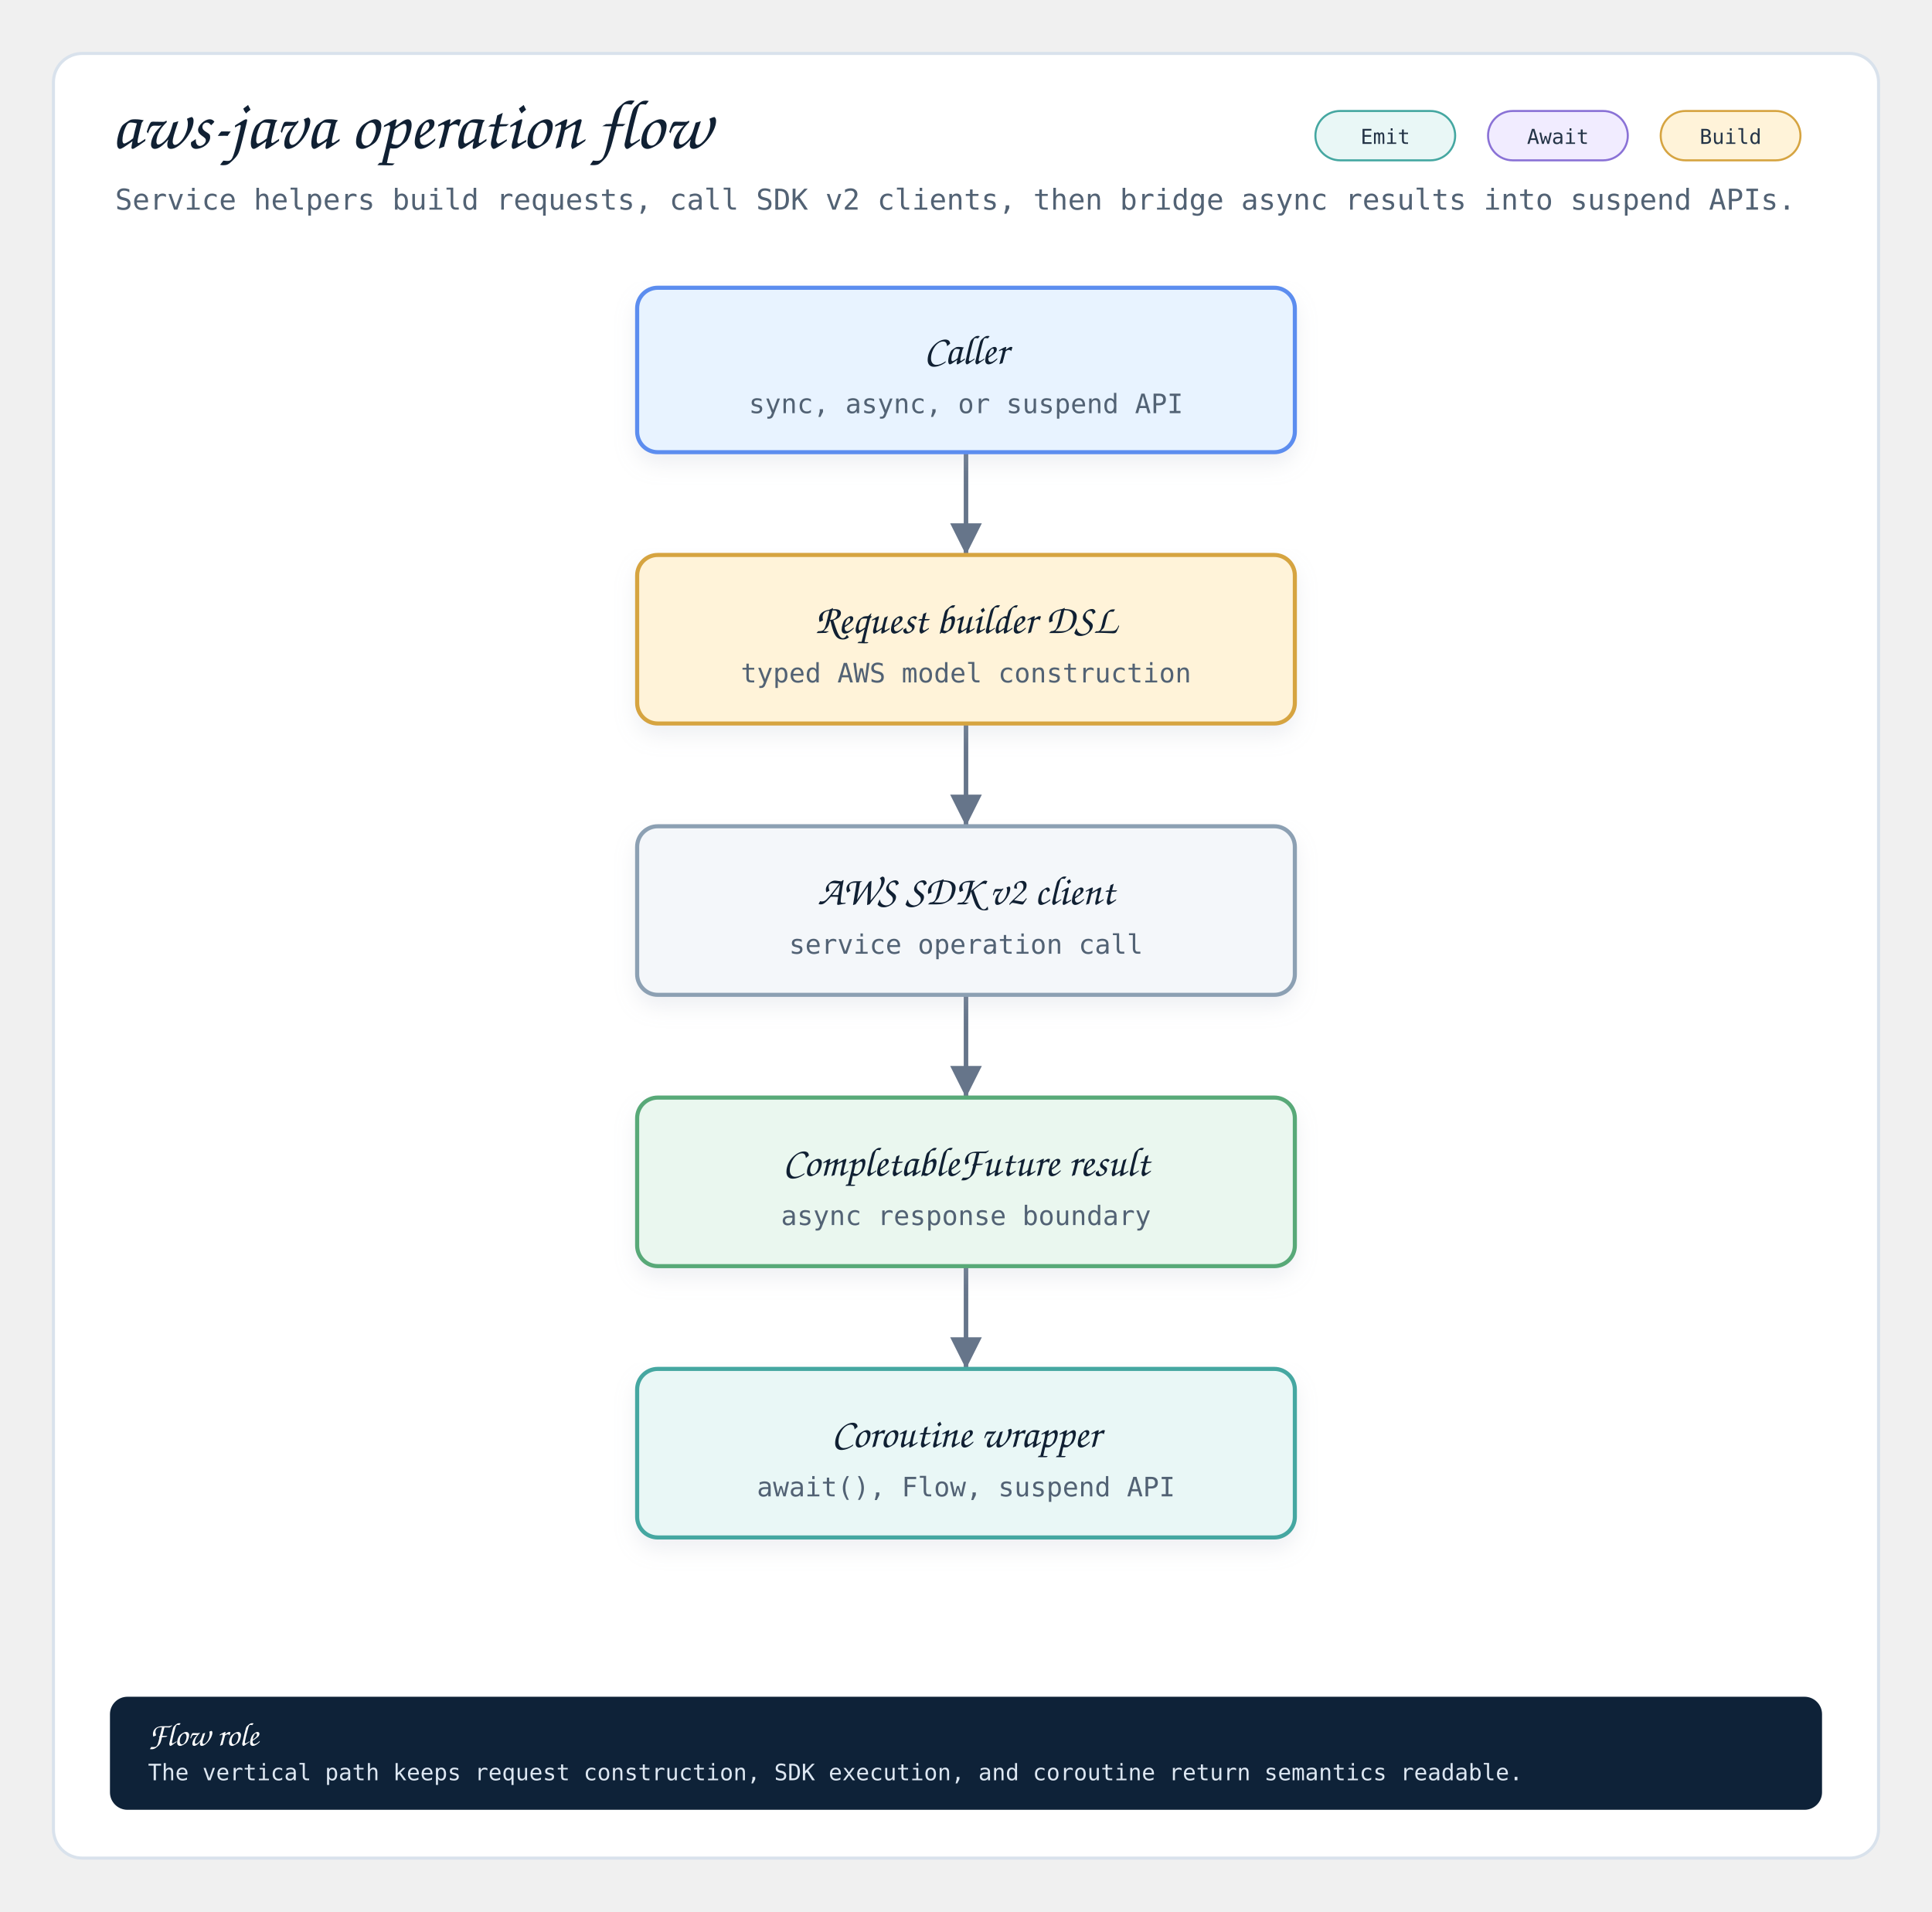
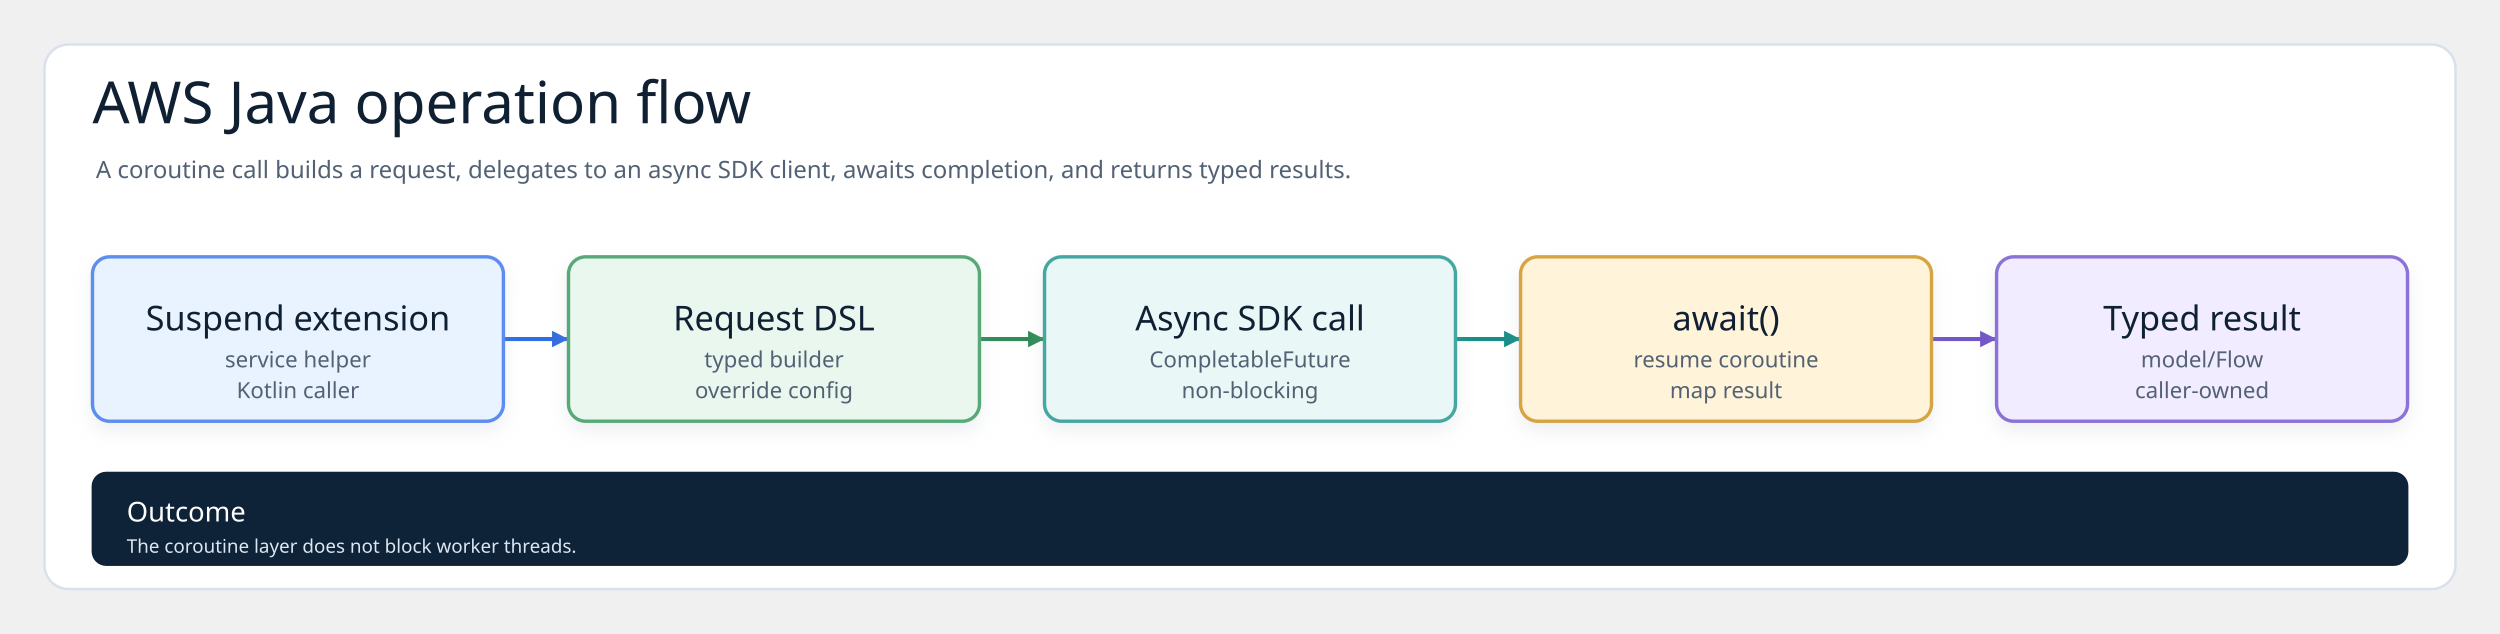
- <svg xmlns="http://www.w3.org/2000/svg" width="940" height="930" viewBox="0 0 940 930" role="img" aria-label="aws-java operation flow">
+ <svg xmlns="http://www.w3.org/2000/svg" width="1460" height="370" viewBox="0 0 1460 370" role="img" aria-label="AWS Java operation flow">
  <defs>
-     <marker id="arrow" markerWidth="9" markerHeight="9" refX="8" refY="4.5" orient="auto" markerUnits="strokeWidth">
-       <path d="M1,1 L8,4.5 L1,8 Z" fill="#66758A" />
-     </marker>
    <filter id="shadow" x="-10%" y="-10%" width="120%" height="130%">
      <feDropShadow dx="0" dy="5" stdDeviation="5" flood-color="#AAB7C6" flood-opacity="0.20" />
    </filter>
  </defs>
  <style>
  svg{background:#F5F7FA}
  .frame{fill:#FFFFFF;stroke:#D9E2EC;stroke-width:1.5}
-   .title{font-family:"Architects Daughter","Comic Sans MS",cursive;font-size:34px;fill:#102033}
-   .subtitle,.detail,.footer-detail{font-family:"Comic Mono","SFMono-Regular",Menlo,monospace;fill:#526274}
+   .title{font-family:"Architects Daughter";font-size:34px;fill:#102033}
+   .seqTitle{font-family:"Architects Daughter";font-size:44px;fill:#102033}
+   .seqSubtitle{font-family:"Comic Mono";font-size:16px;fill:#526274}
+   .seqParticipantTitle{font-family:"Architects Daughter";font-size:24px;fill:#102033}
+   .seqParticipantDetail{font-family:"Comic Mono";font-size:13px;fill:#526274}
+   .subtitle,.detail,.tiny,.label{font-family:"Comic Mono";fill:#526274}
  .subtitle{font-size:14px}
-   .card-title{font-family:"Architects Daughter","Comic Sans MS",cursive;font-size:20px;fill:#102033}
+   .label{font-size:12px;fill:#344456}
+   .card-title{font-family:"Architects Daughter";font-size:20px;fill:#102033}
  .detail{font-size:13px}
-   .chip{font-family:"Comic Mono","SFMono-Regular",Menlo,monospace;font-size:10px;fill:#243447}
+   .tiny{font-size:10px}
+   .chip{font-family:"Comic Mono";font-size:10px;fill:#243447}
  .card{stroke-width:2;filter:url(#shadow)}
-   .edge{fill:none;stroke-width:2.2;marker-end:url(#arrow)}
-   .edge-label{font-family:"Comic Mono","SFMono-Regular",Menlo,monospace;font-size:11px;fill:#344456}
-   .label-bg{fill:#FFFFFF;stroke:#D9E2EC}
+   .edge{fill:none;stroke-width:2.4;stroke-linecap:round;stroke-linejoin:round}
+   .seq{fill:none;stroke-width:3;stroke-linecap:round;stroke-linejoin:round}
+   .seqReturn{fill:none;stroke-width:2.7;stroke-linecap:round;stroke-linejoin:round;stroke-dasharray:8 7}
+   .labelPill{fill:#FFFFFF;stroke:#D6E3EF;stroke-width:1.4}
+   .numberBadge{font-family:"Comic Mono";font-size:12px;fill:#FFFFFF}
+   .altBox{fill:#FFFFFF;fill-opacity:.44;stroke:#D6A441;stroke-width:1.8;stroke-dasharray:8 8}
+   .activation{stroke-width:1.4}
  .footer{fill:#0E2238;stroke:#0E2238}
-   .footer-title{font-family:"Architects Daughter","Comic Sans MS",cursive;font-size:16px;fill:#FFFFFF}
-   .footer-detail{font-size:11px;fill:#DDE7F2}
+   .footer-title{font-family:"Architects Daughter";font-size:16px;fill:#FFFFFF}
+   .footer-detail{font-family:"Comic Mono";font-size:11px;fill:#DDE7F2}
+   .seq-line{stroke:#CBD5E1;stroke-width:1.6;stroke-dasharray:6 8}
+   .bar-label{font-family:"Architects Daughter";font-size:17px;fill:#102033}
</style>
-   <rect x="26" y="26" width="888" height="878" rx="14" class="frame" />
-   <text class="title" x="54" y="72">aws-java operation flow</text>
-   <text class="subtitle" x="56" y="102">Service helpers build requests, call SDK v2 clients, then bridge async results into suspend APIs.</text>
-   <rect x="808" y="54" width="68" height="24" rx="12" fill="#FFF3D9" stroke="#D6A441" />
-   <text class="chip" x="842" y="70" text-anchor="middle">Build</text>
-   <rect x="724" y="54" width="68" height="24" rx="12" fill="#F1ECFF" stroke="#8A72D6" />
-   <text class="chip" x="758" y="70" text-anchor="middle">Await</text>
-   <rect x="640" y="54" width="68" height="24" rx="12" fill="#E9F7F6" stroke="#45A7A1" />
-   <text class="chip" x="674" y="70" text-anchor="middle">Emit</text>
-   <g>
-     <g>
-       <path class="edge" d="M470 220 L470 252 L470 252 L470 270" stroke="#66758A" />
-     </g>
-     <g>
-       <path class="edge" d="M470 352 L470 384 L470 384 L470 402" stroke="#66758A" />
-     </g>
-     <g>
-       <path class="edge" d="M470 484 L470 516 L470 516 L470 534" stroke="#66758A" />
-     </g>
-     <g>
-       <path class="edge" d="M470 616 L470 648 L470 648 L470 666" stroke="#66758A" />
-     </g>
+   <defs>
+     <marker id="arrow-blue" viewBox="0 0 5 5" markerWidth="5" markerHeight="5" refX="4.5" refY="2.5" orient="auto" markerUnits="strokeWidth">
+       <path d="M 0.5 0.5 L 4.5 2.5 L 0.5 4.5 Z" fill="#2F6DE0" />
+     </marker>
+     <marker id="arrow-green" viewBox="0 0 5 5" markerWidth="5" markerHeight="5" refX="4.5" refY="2.5" orient="auto" markerUnits="strokeWidth">
+       <path d="M 0.5 0.5 L 4.5 2.5 L 0.5 4.5 Z" fill="#2F8B57" />
+     </marker>
+     <marker id="arrow-teal" viewBox="0 0 5 5" markerWidth="5" markerHeight="5" refX="4.5" refY="2.5" orient="auto" markerUnits="strokeWidth">
+       <path d="M 0.5 0.5 L 4.5 2.5 L 0.5 4.5 Z" fill="#168E86" />
+     </marker>
+     <marker id="arrow-amber" viewBox="0 0 5 5" markerWidth="5" markerHeight="5" refX="4.5" refY="2.5" orient="auto" markerUnits="strokeWidth">
+       <path d="M 0.5 0.5 L 4.5 2.5 L 0.5 4.5 Z" fill="#B98518" />
+     </marker>
+     <marker id="arrow-rose" viewBox="0 0 5 5" markerWidth="5" markerHeight="5" refX="4.5" refY="2.5" orient="auto" markerUnits="strokeWidth">
+       <path d="M 0.5 0.5 L 4.5 2.5 L 0.5 4.5 Z" fill="#C74E68" />
+     </marker>
+     <marker id="arrow-violet" viewBox="0 0 5 5" markerWidth="5" markerHeight="5" refX="4.5" refY="2.5" orient="auto" markerUnits="strokeWidth">
+       <path d="M 0.5 0.5 L 4.5 2.5 L 0.5 4.5 Z" fill="#7255C7" />
+     </marker>
+     <marker id="arrow-orange" viewBox="0 0 5 5" markerWidth="5" markerHeight="5" refX="4.5" refY="2.5" orient="auto" markerUnits="strokeWidth">
+       <path d="M 0.5 0.5 L 4.5 2.5 L 0.5 4.5 Z" fill="#EA580C" />
+     </marker>
+     <marker id="arrow-slate" viewBox="0 0 5 5" markerWidth="5" markerHeight="5" refX="4.5" refY="2.5" orient="auto" markerUnits="strokeWidth">
+       <path d="M 0.5 0.5 L 4.5 2.5 L 0.5 4.5 Z" fill="#475569" />
+     </marker>
+   </defs>
+   <rect x="26" y="26" width="1408" height="318" rx="14" class="frame" />
+   <text class="title" x="54" y="72">AWS Java operation flow</text>
+   <text class="subtitle" x="56" y="104">A coroutine call builds a request, delegates to an async SDK client, awaits completion, and returns typed results.</text>
+   <g id="routes">
+     <path class="edge" d="M 294.0 198.0 L 332.0 198.0" stroke="#2F6DE0" marker-end="url(#arrow-blue)" />
+     <path class="edge" d="M 572.0 198.0 L 610.0 198.0" stroke="#2F8B57" marker-end="url(#arrow-green)" />
+     <path class="edge" d="M 850.0 198.0 L 888.0 198.0" stroke="#168E86" marker-end="url(#arrow-teal)" />
+     <path class="edge" d="M 1128.0 198.0 L 1166.0 198.0" stroke="#7255C7" marker-end="url(#arrow-violet)" />
  </g>
-   <g id="caller">
-     <rect class="card" x="310" y="140" width="320" height="80" rx="10" fill="#E8F3FF" stroke="#5B8DEF" />
-     <text class="card-title" x="470" y="177" text-anchor="middle">Caller</text>
-     <text class="detail" x="470" y="201" text-anchor="middle">sync, async, or suspend API</text>
+   <g id="call">
+     <rect class="card" x="54.0" y="150.0" width="240.0" height="96.0" rx="10" fill="#E8F3FF" stroke="#5B8DEF" />
+     <text class="card-title" x="174.0" y="186.0" text-anchor="middle" dominant-baseline="middle">Suspend extension</text>
+     <text class="detail" x="174.0" y="210.0" text-anchor="middle" dominant-baseline="middle">service helper</text>
+     <text class="detail" x="174.0" y="228.0" text-anchor="middle" dominant-baseline="middle">Kotlin caller</text>
  </g>
-   <g id="builder">
-     <rect class="card" x="310" y="270" width="320" height="82" rx="10" fill="#FFF3D9" stroke="#D6A441" />
-     <text class="card-title" x="470" y="308" text-anchor="middle">Request builder DSL</text>
-     <text class="detail" x="470" y="332" text-anchor="middle">typed AWS model construction</text>
+   <g id="request">
+     <rect class="card" x="332.0" y="150.0" width="240.0" height="96.0" rx="10" fill="#EAF7EF" stroke="#58A978" />
+     <text class="card-title" x="452.0" y="186.0" text-anchor="middle" dominant-baseline="middle">Request DSL</text>
+     <text class="detail" x="452.0" y="210.0" text-anchor="middle" dominant-baseline="middle">typed builder</text>
+     <text class="detail" x="452.0" y="228.0" text-anchor="middle" dominant-baseline="middle">override config</text>
  </g>
-   <g id="client">
-     <rect class="card" x="310" y="402" width="320" height="82" rx="10" fill="#F4F7FA" stroke="#8CA0B3" />
-     <text class="card-title" x="470" y="440" text-anchor="middle">AWS SDK v2 client</text>
-     <text class="detail" x="470" y="464" text-anchor="middle">service operation call</text>
+   <g id="async">
+     <rect class="card" x="610.0" y="150.0" width="240.0" height="96.0" rx="10" fill="#E9F7F6" stroke="#45A7A1" />
+     <text class="card-title" x="730.0" y="186.0" text-anchor="middle" dominant-baseline="middle">Async SDK call</text>
+     <text class="detail" x="730.0" y="210.0" text-anchor="middle" dominant-baseline="middle">CompletableFuture</text>
+     <text class="detail" x="730.0" y="228.0" text-anchor="middle" dominant-baseline="middle">non-blocking</text>
  </g>
-   <g id="future">
-     <rect class="card" x="310" y="534" width="320" height="82" rx="10" fill="#EAF7EF" stroke="#58A978" />
-     <text class="card-title" x="470" y="572" text-anchor="middle">CompletableFuture result</text>
-     <text class="detail" x="470" y="596" text-anchor="middle">async response boundary</text>
+   <g id="await">
+     <rect class="card" x="888.0" y="150.0" width="240.0" height="96.0" rx="10" fill="#FFF3D9" stroke="#D6A441" />
+     <text class="card-title" x="1008.0" y="186.0" text-anchor="middle" dominant-baseline="middle">await()</text>
+     <text class="detail" x="1008.0" y="210.0" text-anchor="middle" dominant-baseline="middle">resume coroutine</text>
+     <text class="detail" x="1008.0" y="228.0" text-anchor="middle" dominant-baseline="middle">map result</text>
  </g>
-   <g id="suspend">
-     <rect class="card" x="310" y="666" width="320" height="82" rx="10" fill="#E9F7F6" stroke="#45A7A1" />
-     <text class="card-title" x="470" y="704" text-anchor="middle">Coroutine wrapper</text>
-     <text class="detail" x="470" y="728" text-anchor="middle">await(), Flow, suspend API</text>
+   <g id="result">
+     <rect class="card" x="1166.0" y="150.0" width="240.0" height="96.0" rx="10" fill="#F1ECFF" stroke="#8A72D6" />
+     <text class="card-title" x="1286.0" y="186.0" text-anchor="middle" dominant-baseline="middle">Typed result</text>
+     <text class="detail" x="1286.0" y="210.0" text-anchor="middle" dominant-baseline="middle">model/Flow</text>
+     <text class="detail" x="1286.0" y="228.0" text-anchor="middle" dominant-baseline="middle">caller-owned</text>
  </g>
-   <rect class="footer" x="54" y="826" width="832" height="54" rx="8" />
-   <text class="footer-title" x="72" y="845" dominant-baseline="middle">Flow role</text>
-   <text class="footer-detail" x="72" y="863" dominant-baseline="middle">The vertical path keeps request construction, SDK execution, and coroutine return semantics readable.</text>
+   <rect class="footer" x="54" y="276" width="1352" height="54" rx="8" />
+   <text class="footer-title" x="74" y="299" dominant-baseline="middle">Outcome</text>
+   <text class="footer-detail" x="74" y="319" dominant-baseline="middle">The coroutine layer does not block worker threads.</text>
</svg>
